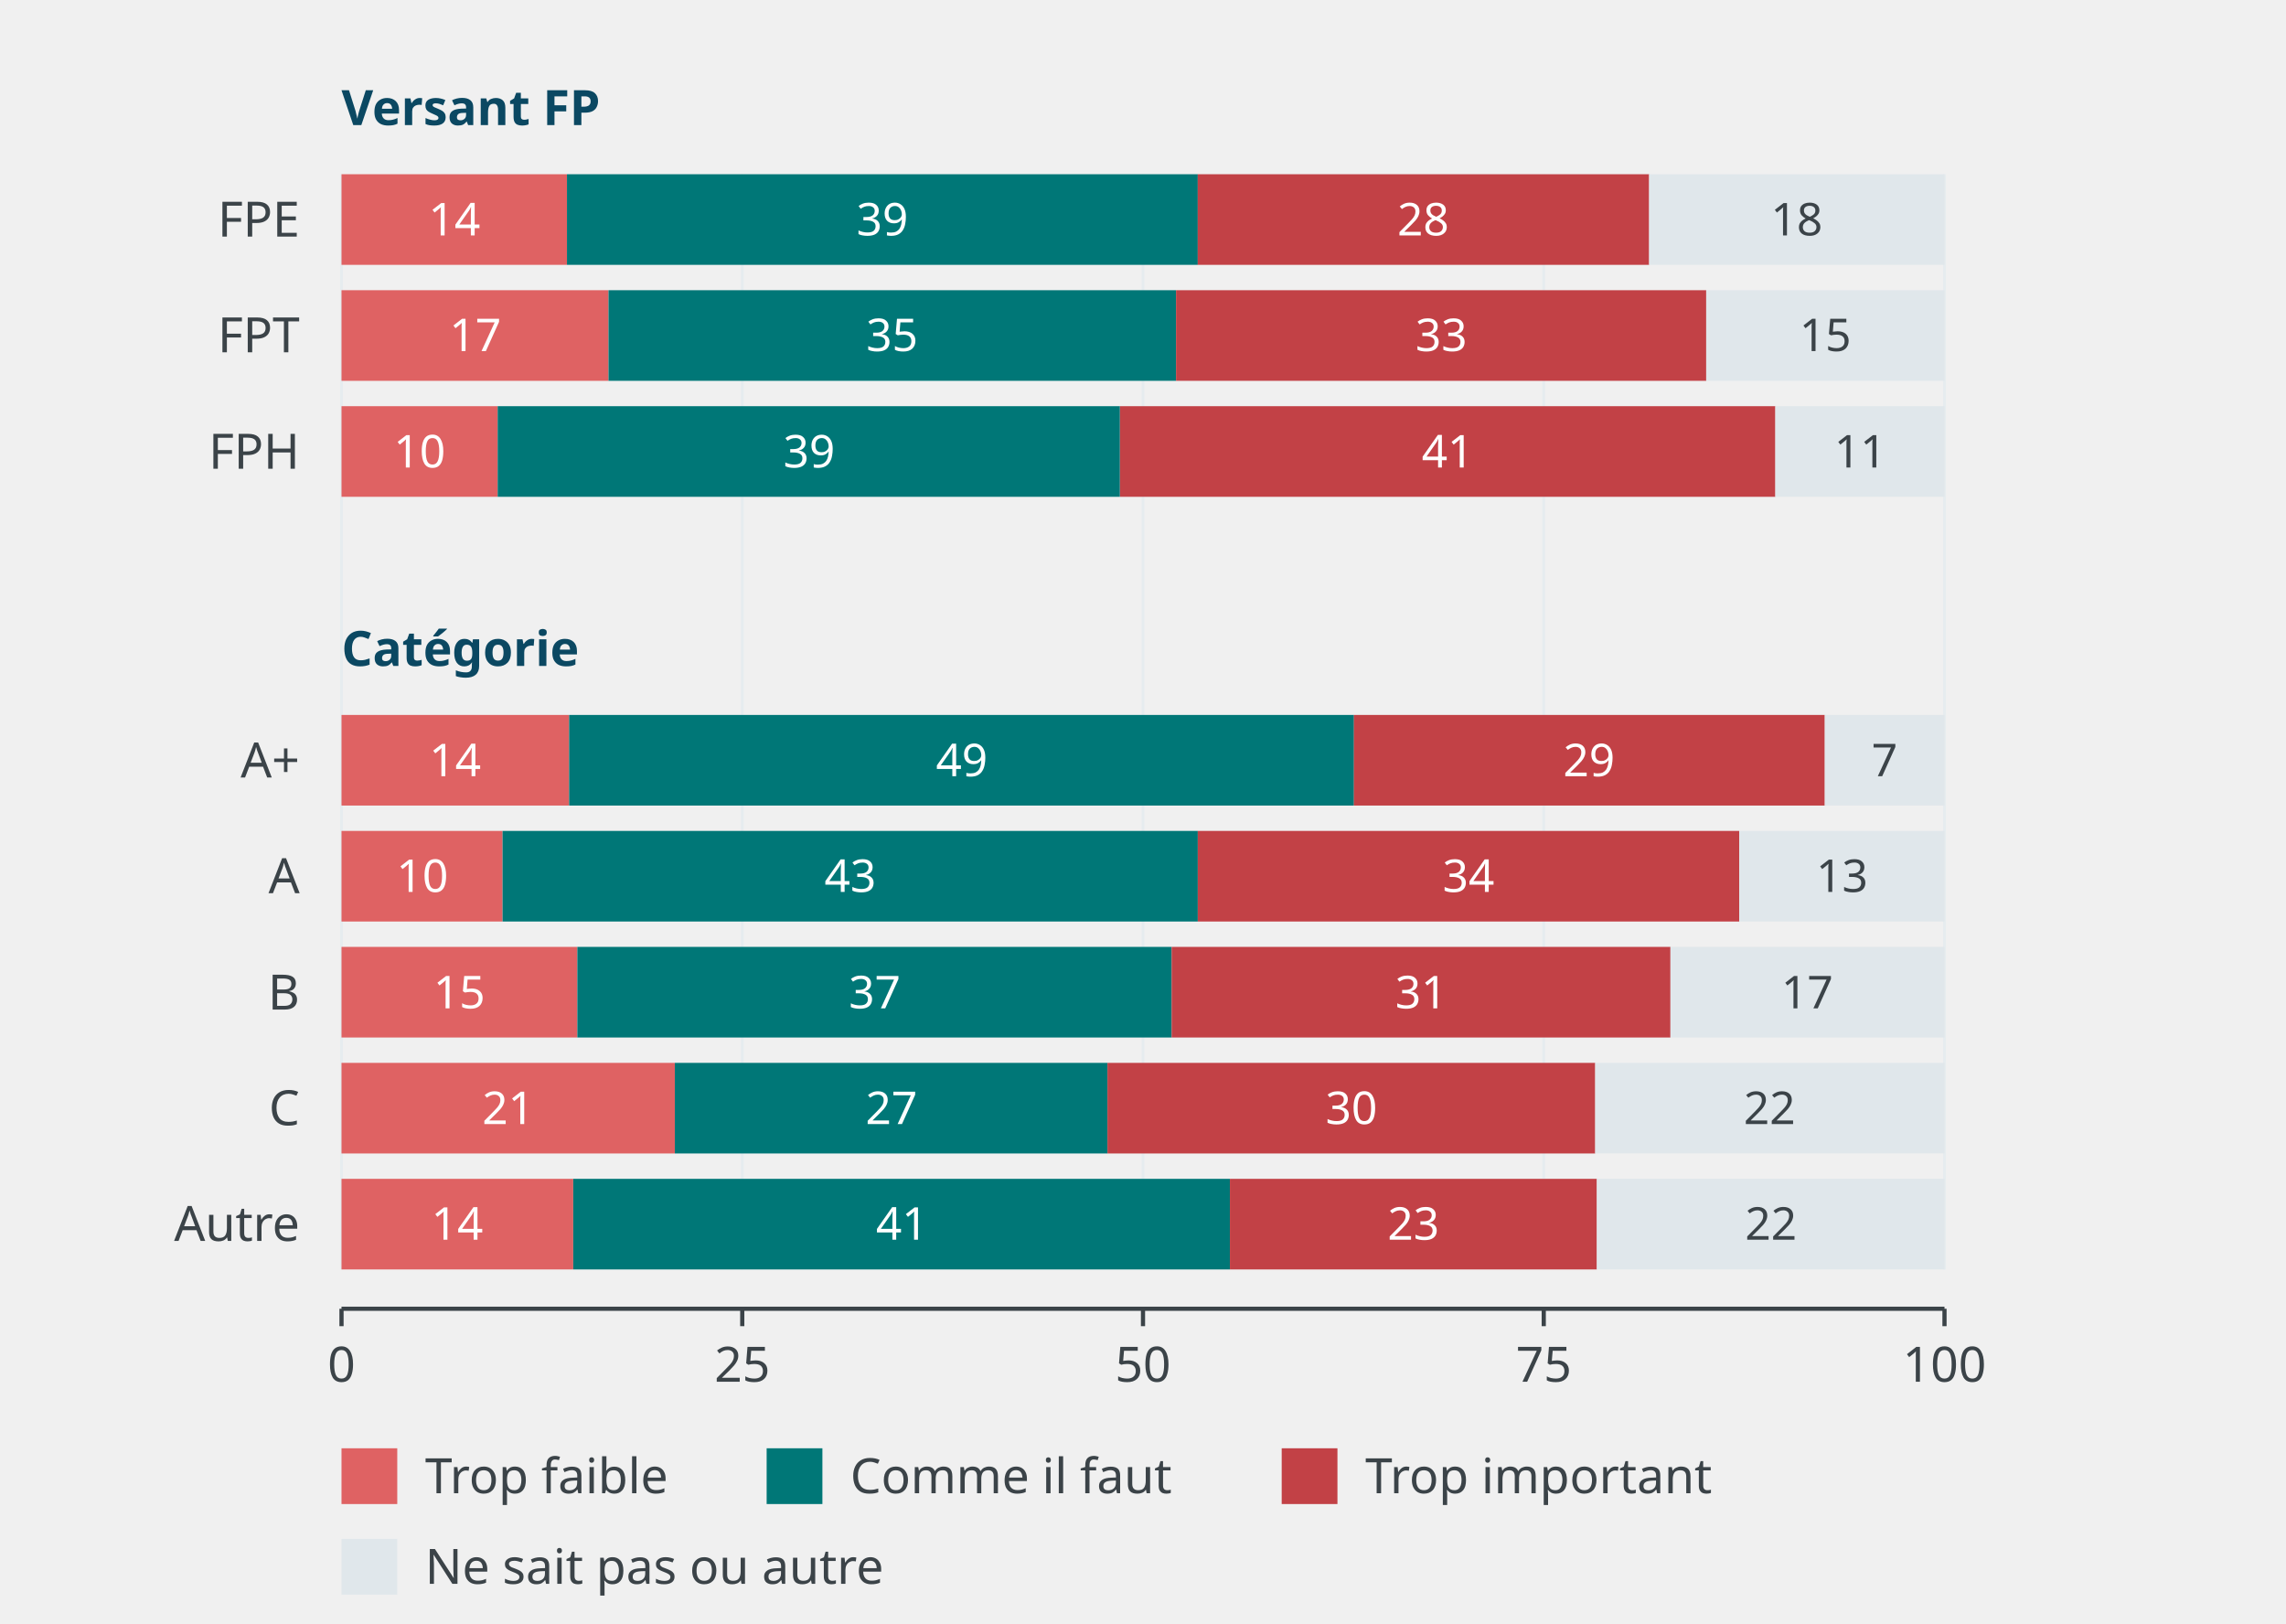
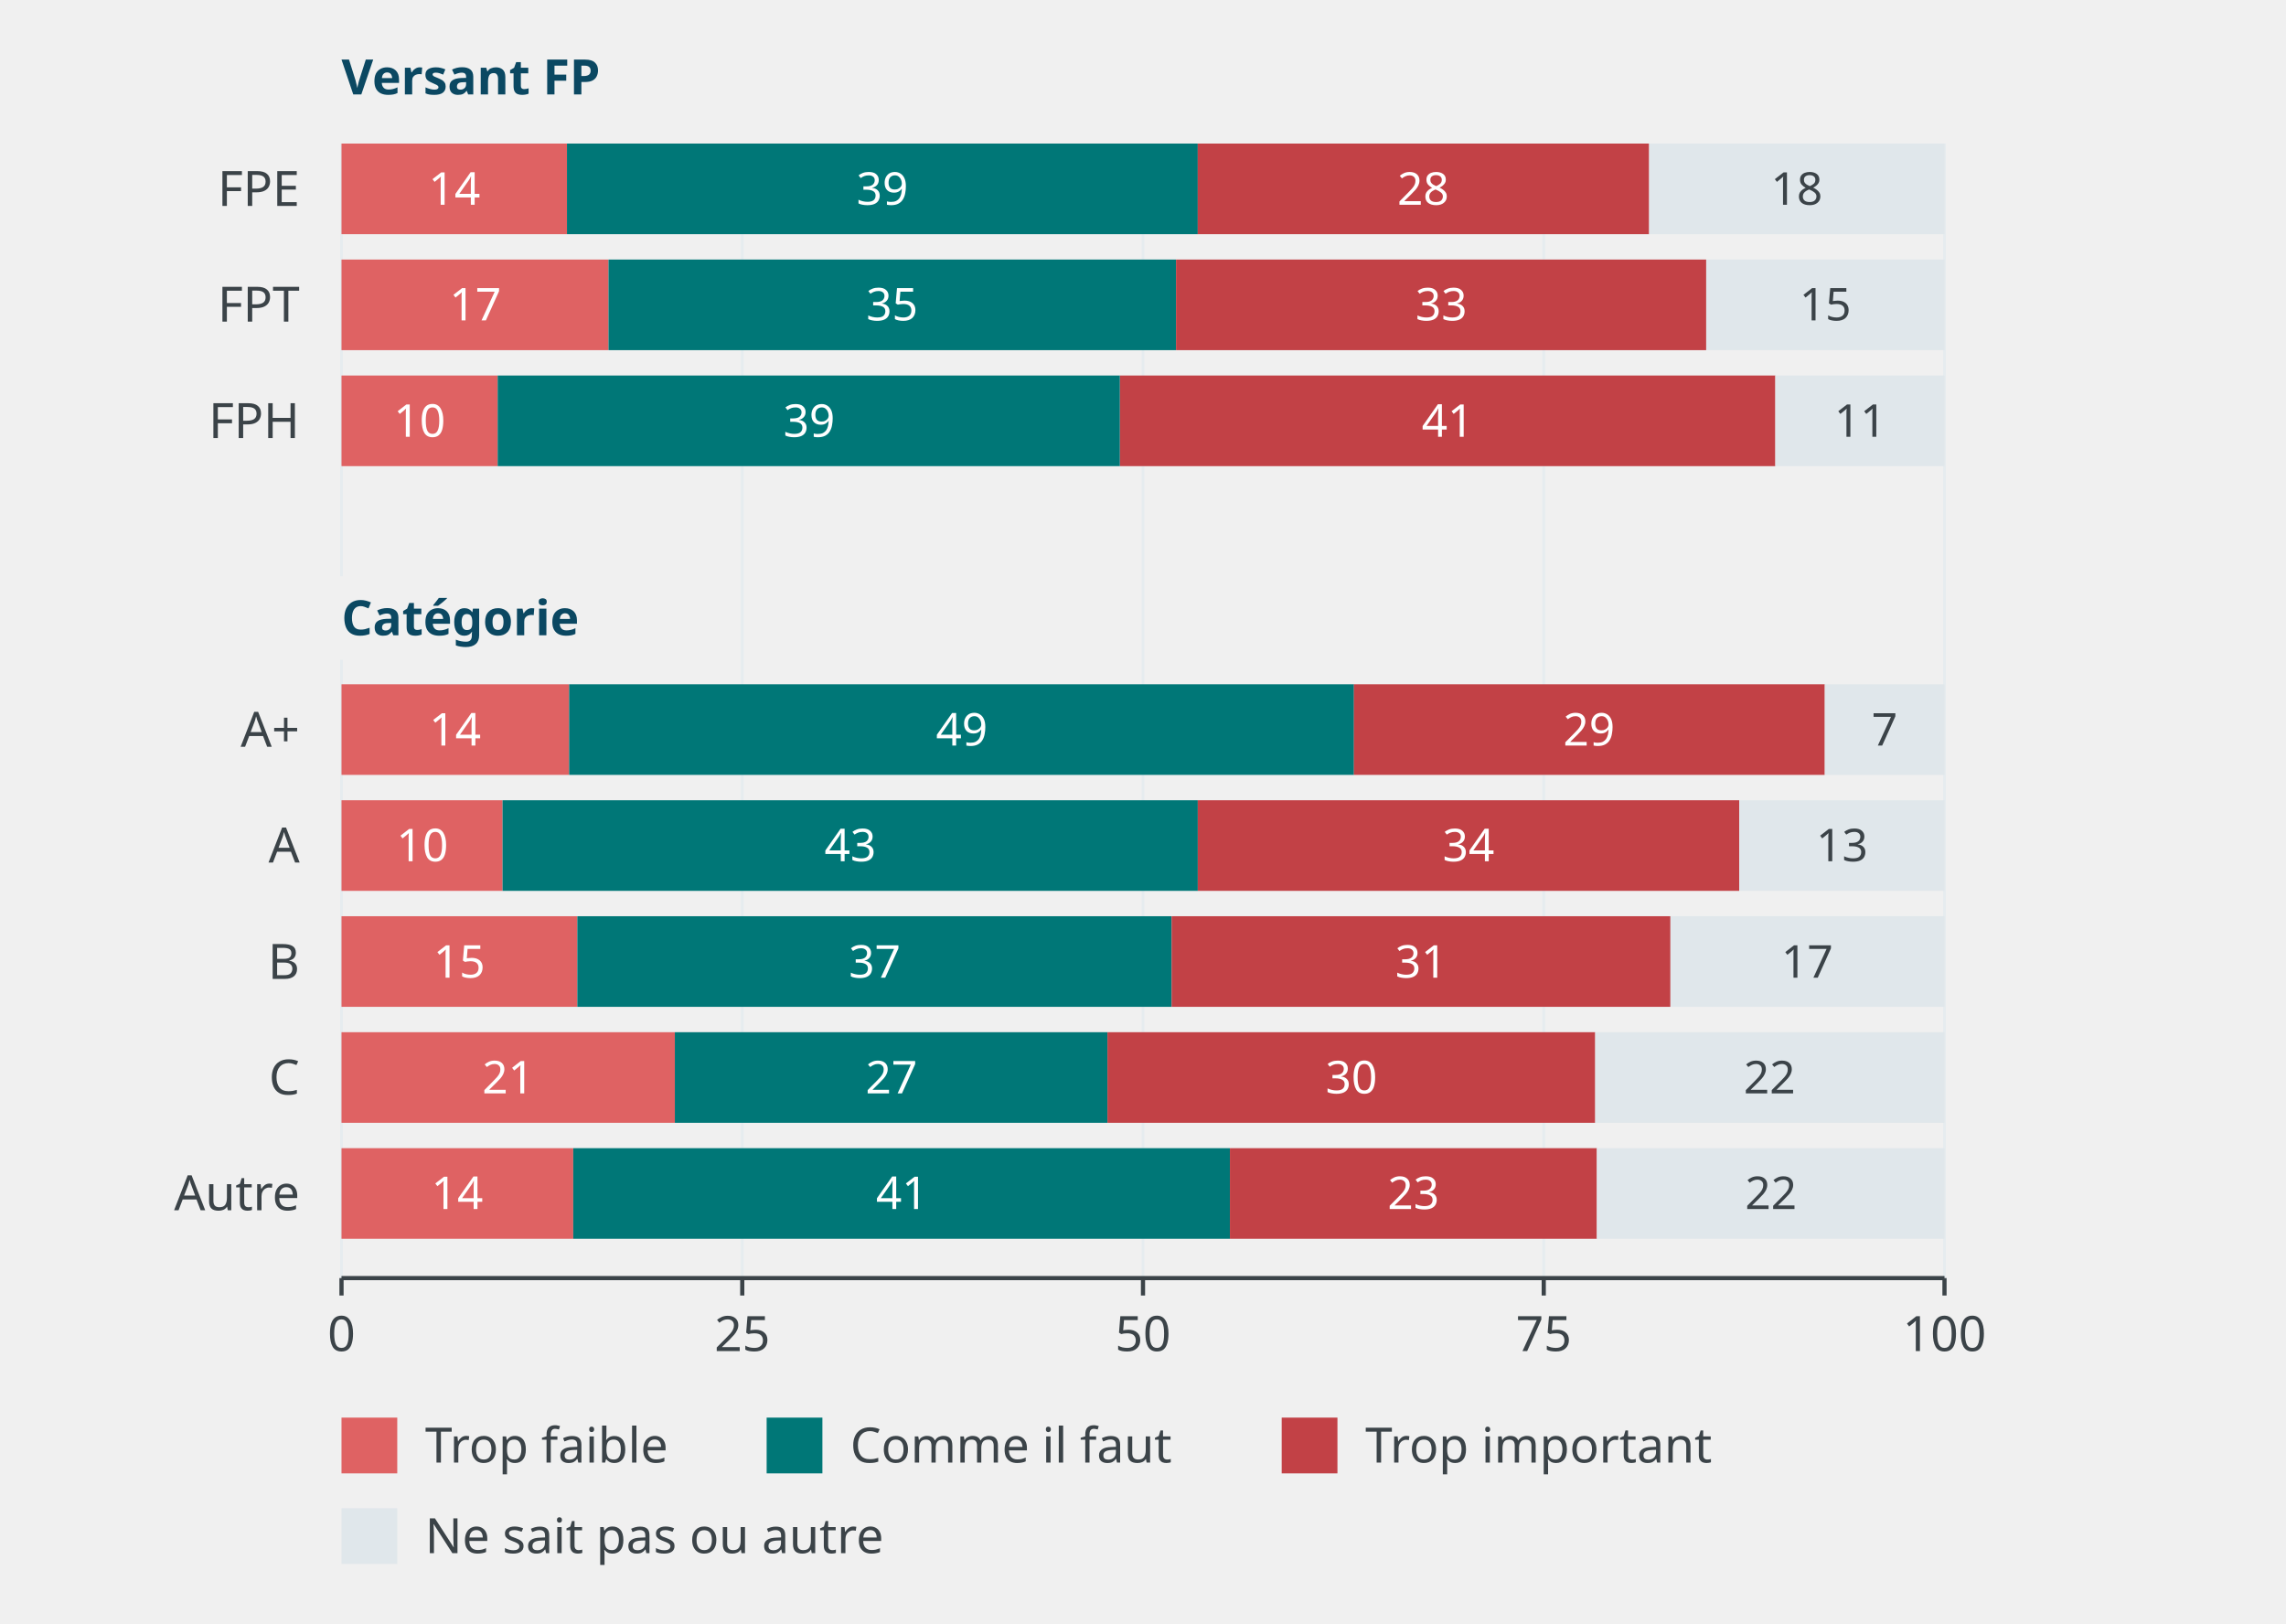
<svg xmlns="http://www.w3.org/2000/svg" width="328pt" height="233pt" viewBox="0 0 328 233" data-axe-x="49.0" data-fin-x="279.0">
-   <line x1="49" x2="49" y1="25.00" y2="182.14" stroke="#E6ECEF" stroke-width="0.4" />
-   <line x1="106.5" x2="106.5" y1="25.00" y2="182.14" stroke="#E6ECEF" stroke-width="0.4" />
-   <line x1="164" x2="164" y1="25.00" y2="182.14" stroke="#E6ECEF" stroke-width="0.4" />
-   <line x1="221.5" x2="221.5" y1="25.00" y2="182.14" stroke="#E6ECEF" stroke-width="0.4" />
-   <line x1="279" x2="279" y1="25.00" y2="182.14" stroke="#E6ECEF" stroke-width="0.4" />
-   <text x="49.0" y="15.5" dy="0.35em" text-anchor="start" font-family="Poppins-Bold, Poppins" font-weight="700" font-size="7" fill="#0B4862">Versant FP</text>
-   <rect x="49.00" y="25.00" width="32.35" height="13" fill="#DF6263" />
-   <text x="65.2" y="31.5" dy="0.35em" text-anchor="middle" font-family="Poppins-Regular, Poppins" font-size="6.5" fill="#FFFFFF">14</text>
-   <rect x="81.35" y="25.00" width="90.51" height="13" fill="#007777" />
-   <text x="126.6" y="31.5" dy="0.35em" text-anchor="middle" font-family="Poppins-Regular, Poppins" font-size="6.5" fill="#FFFFFF">39</text>
-   <rect x="171.85" y="25.00" width="64.77" height="13" fill="#C24146" />
-   <text x="204.2" y="31.5" dy="0.35em" text-anchor="middle" font-family="Poppins-Regular, Poppins" font-size="6.5" fill="#FFFFFF">28</text>
-   <rect x="236.62" y="25.00" width="42.38" height="13" fill="#E0E7EB" />
-   <text x="257.8" y="31.5" dy="0.35em" text-anchor="middle" font-family="Poppins-Regular, Poppins" font-size="6.5" fill="#3B4348">18</text>
-   <text x="43.0" y="31.5" dy="0.35em" text-anchor="end" font-family="Poppins-Regular, Poppins" font-size="7" fill="#3B4348">FPE</text>
-   <rect x="49.00" y="41.64" width="38.31" height="13" fill="#DF6263" />
-   <text x="68.2" y="48.1" dy="0.35em" text-anchor="middle" font-family="Poppins-Regular, Poppins" font-size="6.5" fill="#FFFFFF">17</text>
-   <rect x="87.31" y="41.64" width="81.43" height="13" fill="#007777" />
-   <text x="128.0" y="48.1" dy="0.35em" text-anchor="middle" font-family="Poppins-Regular, Poppins" font-size="6.5" fill="#FFFFFF">35</text>
-   <rect x="168.74" y="41.64" width="76.07" height="13" fill="#C24146" />
-   <text x="206.8" y="48.1" dy="0.35em" text-anchor="middle" font-family="Poppins-Regular, Poppins" font-size="6.5" fill="#FFFFFF">33</text>
-   <rect x="244.81" y="41.64" width="34.19" height="13" fill="#E0E7EB" />
-   <text x="261.9" y="48.1" dy="0.35em" text-anchor="middle" font-family="Poppins-Regular, Poppins" font-size="6.5" fill="#3B4348">15</text>
-   <text x="43.0" y="48.1" dy="0.35em" text-anchor="end" font-family="Poppins-Regular, Poppins" font-size="7" fill="#3B4348">FPT</text>
-   <rect x="49.00" y="58.28" width="22.41" height="13" fill="#DF6263" />
-   <text x="60.2" y="64.8" dy="0.35em" text-anchor="middle" font-family="Poppins-Regular, Poppins" font-size="6.5" fill="#FFFFFF">10</text>
-   <rect x="71.41" y="58.28" width="89.28" height="13" fill="#007777" />
-   <text x="116.1" y="64.8" dy="0.35em" text-anchor="middle" font-family="Poppins-Regular, Poppins" font-size="6.5" fill="#FFFFFF">39</text>
-   <rect x="160.70" y="58.28" width="94.03" height="13" fill="#C24146" />
-   <text x="207.7" y="64.8" dy="0.35em" text-anchor="middle" font-family="Poppins-Regular, Poppins" font-size="6.5" fill="#FFFFFF">41</text>
-   <rect x="254.73" y="58.28" width="24.27" height="13" fill="#E0E7EB" />
-   <text x="266.9" y="64.8" dy="0.35em" text-anchor="middle" font-family="Poppins-Regular, Poppins" font-size="6.5" fill="#3B4348">11</text>
-   <text x="43.0" y="64.8" dy="0.35em" text-anchor="end" font-family="Poppins-Regular, Poppins" font-size="7" fill="#3B4348">FPH</text>
-   <text x="49.0" y="93.1" dy="0.35em" text-anchor="start" font-family="Poppins-Bold, Poppins" font-weight="700" font-size="7" fill="#0B4862">Catégorie</text>
-   <rect x="49.00" y="102.58" width="32.66" height="13" fill="#DF6263" />
-   <text x="65.3" y="109.1" dy="0.35em" text-anchor="middle" font-family="Poppins-Regular, Poppins" font-size="6.5" fill="#FFFFFF">14</text>
-   <rect x="81.66" y="102.58" width="112.61" height="13" fill="#007777" />
-   <text x="138.0" y="109.1" dy="0.35em" text-anchor="middle" font-family="Poppins-Regular, Poppins" font-size="6.5" fill="#FFFFFF">49</text>
-   <rect x="194.26" y="102.58" width="67.56" height="13" fill="#C24146" />
-   <text x="228.0" y="109.1" dy="0.35em" text-anchor="middle" font-family="Poppins-Regular, Poppins" font-size="6.5" fill="#FFFFFF">29</text>
-   <rect x="261.83" y="102.58" width="17.17" height="13" fill="#E0E7EB" />
-   <text x="270.4" y="109.1" dy="0.35em" text-anchor="middle" font-family="Poppins-Regular, Poppins" font-size="6.5" fill="#3B4348">7</text>
-   <text x="43.0" y="109.1" dy="0.35em" text-anchor="end" font-family="Poppins-Regular, Poppins" font-size="7" fill="#3B4348">A+</text>
-   <rect x="49.00" y="119.22" width="23.11" height="13" fill="#DF6263" />
-   <text x="60.6" y="125.7" dy="0.35em" text-anchor="middle" font-family="Poppins-Regular, Poppins" font-size="6.5" fill="#FFFFFF">10</text>
-   <rect x="72.11" y="119.22" width="99.75" height="13" fill="#007777" />
-   <text x="122.0" y="125.7" dy="0.35em" text-anchor="middle" font-family="Poppins-Regular, Poppins" font-size="6.5" fill="#FFFFFF">43</text>
-   <rect x="171.86" y="119.22" width="77.69" height="13" fill="#C24146" />
-   <text x="210.7" y="125.7" dy="0.35em" text-anchor="middle" font-family="Poppins-Regular, Poppins" font-size="6.5" fill="#FFFFFF">34</text>
-   <rect x="249.55" y="119.22" width="29.45" height="13" fill="#E0E7EB" />
-   <text x="264.3" y="125.7" dy="0.35em" text-anchor="middle" font-family="Poppins-Regular, Poppins" font-size="6.5" fill="#3B4348">13</text>
-   <text x="43.0" y="125.7" dy="0.35em" text-anchor="end" font-family="Poppins-Regular, Poppins" font-size="7" fill="#3B4348">A</text>
-   <rect x="49.00" y="135.86" width="33.84" height="13" fill="#DF6263" />
-   <text x="65.9" y="142.4" dy="0.35em" text-anchor="middle" font-family="Poppins-Regular, Poppins" font-size="6.5" fill="#FFFFFF">15</text>
-   <rect x="82.84" y="135.86" width="85.27" height="13" fill="#007777" />
-   <text x="125.5" y="142.4" dy="0.35em" text-anchor="middle" font-family="Poppins-Regular, Poppins" font-size="6.5" fill="#FFFFFF">37</text>
-   <rect x="168.11" y="135.86" width="71.57" height="13" fill="#C24146" />
-   <text x="203.9" y="142.4" dy="0.35em" text-anchor="middle" font-family="Poppins-Regular, Poppins" font-size="6.5" fill="#FFFFFF">31</text>
-   <rect x="239.68" y="135.86" width="39.32" height="13" fill="#E0E7EB" />
-   <text x="259.3" y="142.4" dy="0.35em" text-anchor="middle" font-family="Poppins-Regular, Poppins" font-size="6.5" fill="#3B4348">17</text>
-   <text x="43.0" y="142.4" dy="0.35em" text-anchor="end" font-family="Poppins-Regular, Poppins" font-size="7" fill="#3B4348">B</text>
-   <rect x="49.00" y="152.50" width="47.83" height="13" fill="#DF6263" />
-   <text x="72.9" y="159.0" dy="0.35em" text-anchor="middle" font-family="Poppins-Regular, Poppins" font-size="6.5" fill="#FFFFFF">21</text>
-   <rect x="96.83" y="152.50" width="62.07" height="13" fill="#007777" />
-   <text x="127.9" y="159.0" dy="0.35em" text-anchor="middle" font-family="Poppins-Regular, Poppins" font-size="6.5" fill="#FFFFFF">27</text>
-   <rect x="158.90" y="152.50" width="69.98" height="13" fill="#C24146" />
-   <text x="193.9" y="159.0" dy="0.35em" text-anchor="middle" font-family="Poppins-Regular, Poppins" font-size="6.5" fill="#FFFFFF">30</text>
-   <rect x="228.89" y="152.50" width="50.11" height="13" fill="#E0E7EB" />
-   <text x="253.9" y="159.0" dy="0.35em" text-anchor="middle" font-family="Poppins-Regular, Poppins" font-size="6.5" fill="#3B4348">22</text>
-   <text x="43.0" y="159.0" dy="0.35em" text-anchor="end" font-family="Poppins-Regular, Poppins" font-size="7" fill="#3B4348">C</text>
-   <rect x="49.00" y="169.14" width="33.25" height="13" fill="#DF6263" />
-   <text x="65.6" y="175.6" dy="0.35em" text-anchor="middle" font-family="Poppins-Regular, Poppins" font-size="6.5" fill="#FFFFFF">14</text>
-   <rect x="82.25" y="169.14" width="94.22" height="13" fill="#007777" />
-   <text x="129.4" y="175.6" dy="0.35em" text-anchor="middle" font-family="Poppins-Regular, Poppins" font-size="6.5" fill="#FFFFFF">41</text>
-   <rect x="176.47" y="169.14" width="52.65" height="13" fill="#C24146" />
-   <text x="202.8" y="175.6" dy="0.35em" text-anchor="middle" font-family="Poppins-Regular, Poppins" font-size="6.5" fill="#FFFFFF">23</text>
-   <rect x="229.12" y="169.14" width="49.88" height="13" fill="#E0E7EB" />
-   <text x="254.1" y="175.6" dy="0.35em" text-anchor="middle" font-family="Poppins-Regular, Poppins" font-size="6.5" fill="#3B4348">22</text>
-   <text x="43.0" y="175.6" dy="0.35em" text-anchor="end" font-family="Poppins-Regular, Poppins" font-size="7" fill="#3B4348">Autre</text>
-   <line x1="49" x2="279" y1="187.78" y2="187.78" stroke="#3B4348" stroke-width="0.6" />
-   <line x1="49" x2="49" y1="187.78" y2="190.28" stroke="#3B4348" stroke-width="0.6" />
-   <text x="49.0" y="195.8" dy="0.35em" text-anchor="middle" font-family="Poppins-Regular, Poppins" font-size="7" fill="#3B4348">0</text>
-   <line x1="106.5" x2="106.5" y1="187.78" y2="190.28" stroke="#3B4348" stroke-width="0.6" />
-   <text x="106.5" y="195.8" dy="0.35em" text-anchor="middle" font-family="Poppins-Regular, Poppins" font-size="7" fill="#3B4348">25</text>
-   <line x1="164" x2="164" y1="187.78" y2="190.28" stroke="#3B4348" stroke-width="0.6" />
-   <text x="164.0" y="195.8" dy="0.35em" text-anchor="middle" font-family="Poppins-Regular, Poppins" font-size="7" fill="#3B4348">50</text>
-   <line x1="221.5" x2="221.5" y1="187.78" y2="190.28" stroke="#3B4348" stroke-width="0.6" />
-   <text x="221.5" y="195.8" dy="0.35em" text-anchor="middle" font-family="Poppins-Regular, Poppins" font-size="7" fill="#3B4348">75</text>
-   <line x1="279" x2="279" y1="187.78" y2="190.28" stroke="#3B4348" stroke-width="0.6" />
-   <text x="279.0" y="195.8" dy="0.35em" text-anchor="middle" font-family="Poppins-Regular, Poppins" font-size="7" fill="#3B4348">100</text>
-   <rect x="49.0" y="207.8" width="8" height="8" fill="#DF6263" />
-   <text x="61.0" y="211.8" dy="0.35em" text-anchor="start" font-family="Poppins-Regular, Poppins" font-size="7" fill="#3B4348">Trop faible</text>
-   <rect x="110.0" y="207.8" width="8" height="8" fill="#007777" />
-   <text x="122.0" y="211.8" dy="0.35em" text-anchor="start" font-family="Poppins-Regular, Poppins" font-size="7" fill="#3B4348">Comme il faut</text>
-   <rect x="183.9" y="207.8" width="8" height="8" fill="#C24146" />
-   <text x="195.9" y="211.8" dy="0.35em" text-anchor="start" font-family="Poppins-Regular, Poppins" font-size="7" fill="#3B4348">Trop important</text>
-   <rect x="49.0" y="220.8" width="8" height="8" fill="#E0E7EB" />
-   <text x="61.0" y="224.8" dy="0.35em" text-anchor="start" font-family="Poppins-Regular, Poppins" font-size="7" fill="#3B4348">Ne sait pas ou autre</text>
+   <g transform="translate(0,-4.4)">
+     <line x1="49" x2="49" y1="25.00" y2="87.08" stroke="#E6ECEF" stroke-width="0.4" />
+     <line x1="49" x2="49" y1="99.08" y2="187.78" stroke="#E6ECEF" stroke-width="0.4" />
+     <line x1="106.5" x2="106.5" y1="25.00" y2="187.78" stroke="#E6ECEF" stroke-width="0.4" />
+     <line x1="164" x2="164" y1="25.00" y2="187.78" stroke="#E6ECEF" stroke-width="0.4" />
+     <line x1="221.5" x2="221.5" y1="25.00" y2="187.78" stroke="#E6ECEF" stroke-width="0.4" />
+     <line x1="279" x2="279" y1="25.00" y2="187.78" stroke="#E6ECEF" stroke-width="0.4" />
+     <text x="49.0" y="15.5" dy="0.35em" text-anchor="start" font-family="Poppins-Bold, Poppins" font-weight="700" font-size="7" fill="#0B4862">Versant FP</text>
+     <rect x="49.00" y="25.00" width="32.35" height="13" fill="#DF6263" />
+     <text x="65.2" y="31.5" dy="0.35em" text-anchor="middle" font-family="Poppins-Regular, Poppins" font-size="6.5" fill="#FFFFFF">14</text>
+     <rect x="81.35" y="25.00" width="90.51" height="13" fill="#007777" />
+     <text x="126.6" y="31.5" dy="0.35em" text-anchor="middle" font-family="Poppins-Regular, Poppins" font-size="6.5" fill="#FFFFFF">39</text>
+     <rect x="171.85" y="25.00" width="64.77" height="13" fill="#C24146" />
+     <text x="204.2" y="31.5" dy="0.35em" text-anchor="middle" font-family="Poppins-Regular, Poppins" font-size="6.5" fill="#FFFFFF">28</text>
+     <rect x="236.62" y="25.00" width="42.38" height="13" fill="#E0E7EB" />
+     <text x="257.8" y="31.5" dy="0.35em" text-anchor="middle" font-family="Poppins-Regular, Poppins" font-size="6.5" fill="#3B4348">18</text>
+     <text x="43.0" y="31.5" dy="0.35em" text-anchor="end" font-family="Poppins-Regular, Poppins" font-size="7" fill="#3B4348">FPE</text>
+     <rect x="49.00" y="41.64" width="38.31" height="13" fill="#DF6263" />
+     <text x="68.2" y="48.1" dy="0.35em" text-anchor="middle" font-family="Poppins-Regular, Poppins" font-size="6.5" fill="#FFFFFF">17</text>
+     <rect x="87.31" y="41.64" width="81.43" height="13" fill="#007777" />
+     <text x="128.0" y="48.1" dy="0.35em" text-anchor="middle" font-family="Poppins-Regular, Poppins" font-size="6.5" fill="#FFFFFF">35</text>
+     <rect x="168.74" y="41.64" width="76.07" height="13" fill="#C24146" />
+     <text x="206.8" y="48.1" dy="0.35em" text-anchor="middle" font-family="Poppins-Regular, Poppins" font-size="6.5" fill="#FFFFFF">33</text>
+     <rect x="244.81" y="41.64" width="34.19" height="13" fill="#E0E7EB" />
+     <text x="261.9" y="48.1" dy="0.35em" text-anchor="middle" font-family="Poppins-Regular, Poppins" font-size="6.5" fill="#3B4348">15</text>
+     <text x="43.0" y="48.1" dy="0.35em" text-anchor="end" font-family="Poppins-Regular, Poppins" font-size="7" fill="#3B4348">FPT</text>
+     <rect x="49.00" y="58.28" width="22.41" height="13" fill="#DF6263" />
+     <text x="60.2" y="64.8" dy="0.35em" text-anchor="middle" font-family="Poppins-Regular, Poppins" font-size="6.5" fill="#FFFFFF">10</text>
+     <rect x="71.41" y="58.28" width="89.28" height="13" fill="#007777" />
+     <text x="116.1" y="64.8" dy="0.35em" text-anchor="middle" font-family="Poppins-Regular, Poppins" font-size="6.5" fill="#FFFFFF">39</text>
+     <rect x="160.70" y="58.28" width="94.03" height="13" fill="#C24146" />
+     <text x="207.7" y="64.8" dy="0.35em" text-anchor="middle" font-family="Poppins-Regular, Poppins" font-size="6.5" fill="#FFFFFF">41</text>
+     <rect x="254.73" y="58.28" width="24.27" height="13" fill="#E0E7EB" />
+     <text x="266.9" y="64.8" dy="0.35em" text-anchor="middle" font-family="Poppins-Regular, Poppins" font-size="6.5" fill="#3B4348">11</text>
+     <text x="43.0" y="64.8" dy="0.35em" text-anchor="end" font-family="Poppins-Regular, Poppins" font-size="7" fill="#3B4348">FPH</text>
+     <text x="49.0" y="93.1" dy="0.35em" text-anchor="start" font-family="Poppins-Bold, Poppins" font-weight="700" font-size="7" fill="#0B4862">Catégorie</text>
+     <rect x="49.00" y="102.58" width="32.66" height="13" fill="#DF6263" />
+     <text x="65.3" y="109.1" dy="0.35em" text-anchor="middle" font-family="Poppins-Regular, Poppins" font-size="6.5" fill="#FFFFFF">14</text>
+     <rect x="81.66" y="102.58" width="112.61" height="13" fill="#007777" />
+     <text x="138.0" y="109.1" dy="0.35em" text-anchor="middle" font-family="Poppins-Regular, Poppins" font-size="6.5" fill="#FFFFFF">49</text>
+     <rect x="194.26" y="102.58" width="67.56" height="13" fill="#C24146" />
+     <text x="228.0" y="109.1" dy="0.35em" text-anchor="middle" font-family="Poppins-Regular, Poppins" font-size="6.5" fill="#FFFFFF">29</text>
+     <rect x="261.83" y="102.58" width="17.17" height="13" fill="#E0E7EB" />
+     <text x="270.4" y="109.1" dy="0.35em" text-anchor="middle" font-family="Poppins-Regular, Poppins" font-size="6.5" fill="#3B4348">7</text>
+     <text x="43.0" y="109.1" dy="0.35em" text-anchor="end" font-family="Poppins-Regular, Poppins" font-size="7" fill="#3B4348">A+</text>
+     <rect x="49.00" y="119.22" width="23.11" height="13" fill="#DF6263" />
+     <text x="60.6" y="125.7" dy="0.35em" text-anchor="middle" font-family="Poppins-Regular, Poppins" font-size="6.5" fill="#FFFFFF">10</text>
+     <rect x="72.11" y="119.22" width="99.75" height="13" fill="#007777" />
+     <text x="122.0" y="125.7" dy="0.35em" text-anchor="middle" font-family="Poppins-Regular, Poppins" font-size="6.5" fill="#FFFFFF">43</text>
+     <rect x="171.86" y="119.22" width="77.69" height="13" fill="#C24146" />
+     <text x="210.7" y="125.7" dy="0.35em" text-anchor="middle" font-family="Poppins-Regular, Poppins" font-size="6.5" fill="#FFFFFF">34</text>
+     <rect x="249.55" y="119.22" width="29.45" height="13" fill="#E0E7EB" />
+     <text x="264.3" y="125.7" dy="0.35em" text-anchor="middle" font-family="Poppins-Regular, Poppins" font-size="6.5" fill="#3B4348">13</text>
+     <text x="43.0" y="125.7" dy="0.35em" text-anchor="end" font-family="Poppins-Regular, Poppins" font-size="7" fill="#3B4348">A</text>
+     <rect x="49.00" y="135.86" width="33.84" height="13" fill="#DF6263" />
+     <text x="65.9" y="142.4" dy="0.35em" text-anchor="middle" font-family="Poppins-Regular, Poppins" font-size="6.5" fill="#FFFFFF">15</text>
+     <rect x="82.84" y="135.86" width="85.27" height="13" fill="#007777" />
+     <text x="125.5" y="142.4" dy="0.35em" text-anchor="middle" font-family="Poppins-Regular, Poppins" font-size="6.5" fill="#FFFFFF">37</text>
+     <rect x="168.11" y="135.86" width="71.57" height="13" fill="#C24146" />
+     <text x="203.9" y="142.4" dy="0.35em" text-anchor="middle" font-family="Poppins-Regular, Poppins" font-size="6.5" fill="#FFFFFF">31</text>
+     <rect x="239.68" y="135.86" width="39.32" height="13" fill="#E0E7EB" />
+     <text x="259.3" y="142.4" dy="0.35em" text-anchor="middle" font-family="Poppins-Regular, Poppins" font-size="6.5" fill="#3B4348">17</text>
+     <text x="43.0" y="142.4" dy="0.35em" text-anchor="end" font-family="Poppins-Regular, Poppins" font-size="7" fill="#3B4348">B</text>
+     <rect x="49.00" y="152.50" width="47.83" height="13" fill="#DF6263" />
+     <text x="72.9" y="159.0" dy="0.35em" text-anchor="middle" font-family="Poppins-Regular, Poppins" font-size="6.5" fill="#FFFFFF">21</text>
+     <rect x="96.83" y="152.50" width="62.07" height="13" fill="#007777" />
+     <text x="127.9" y="159.0" dy="0.35em" text-anchor="middle" font-family="Poppins-Regular, Poppins" font-size="6.5" fill="#FFFFFF">27</text>
+     <rect x="158.90" y="152.50" width="69.98" height="13" fill="#C24146" />
+     <text x="193.9" y="159.0" dy="0.35em" text-anchor="middle" font-family="Poppins-Regular, Poppins" font-size="6.5" fill="#FFFFFF">30</text>
+     <rect x="228.89" y="152.50" width="50.11" height="13" fill="#E0E7EB" />
+     <text x="253.9" y="159.0" dy="0.35em" text-anchor="middle" font-family="Poppins-Regular, Poppins" font-size="6.5" fill="#3B4348">22</text>
+     <text x="43.0" y="159.0" dy="0.35em" text-anchor="end" font-family="Poppins-Regular, Poppins" font-size="7" fill="#3B4348">C</text>
+     <rect x="49.00" y="169.14" width="33.25" height="13" fill="#DF6263" />
+     <text x="65.6" y="175.6" dy="0.35em" text-anchor="middle" font-family="Poppins-Regular, Poppins" font-size="6.5" fill="#FFFFFF">14</text>
+     <rect x="82.25" y="169.14" width="94.22" height="13" fill="#007777" />
+     <text x="129.4" y="175.6" dy="0.35em" text-anchor="middle" font-family="Poppins-Regular, Poppins" font-size="6.5" fill="#FFFFFF">41</text>
+     <rect x="176.47" y="169.14" width="52.65" height="13" fill="#C24146" />
+     <text x="202.8" y="175.6" dy="0.35em" text-anchor="middle" font-family="Poppins-Regular, Poppins" font-size="6.5" fill="#FFFFFF">23</text>
+     <rect x="229.12" y="169.14" width="49.88" height="13" fill="#E0E7EB" />
+     <text x="254.1" y="175.6" dy="0.35em" text-anchor="middle" font-family="Poppins-Regular, Poppins" font-size="6.5" fill="#3B4348">22</text>
+     <text x="43.0" y="175.6" dy="0.35em" text-anchor="end" font-family="Poppins-Regular, Poppins" font-size="7" fill="#3B4348">Autre</text>
+     <line x1="49" x2="279" y1="187.78" y2="187.78" stroke="#3B4348" stroke-width="0.6" />
+     <line x1="49" x2="49" y1="187.78" y2="190.28" stroke="#3B4348" stroke-width="0.6" />
+     <text x="49.0" y="195.8" dy="0.35em" text-anchor="middle" font-family="Poppins-Regular, Poppins" font-size="7" fill="#3B4348">0</text>
+     <line x1="106.5" x2="106.5" y1="187.78" y2="190.28" stroke="#3B4348" stroke-width="0.6" />
+     <text x="106.5" y="195.8" dy="0.35em" text-anchor="middle" font-family="Poppins-Regular, Poppins" font-size="7" fill="#3B4348">25</text>
+     <line x1="164" x2="164" y1="187.78" y2="190.28" stroke="#3B4348" stroke-width="0.6" />
+     <text x="164.0" y="195.8" dy="0.35em" text-anchor="middle" font-family="Poppins-Regular, Poppins" font-size="7" fill="#3B4348">50</text>
+     <line x1="221.5" x2="221.5" y1="187.78" y2="190.28" stroke="#3B4348" stroke-width="0.6" />
+     <text x="221.5" y="195.8" dy="0.35em" text-anchor="middle" font-family="Poppins-Regular, Poppins" font-size="7" fill="#3B4348">75</text>
+     <line x1="279" x2="279" y1="187.78" y2="190.28" stroke="#3B4348" stroke-width="0.6" />
+     <text x="279.0" y="195.8" dy="0.35em" text-anchor="middle" font-family="Poppins-Regular, Poppins" font-size="7" fill="#3B4348">100</text>
+     <rect x="49.0" y="207.8" width="8" height="8" fill="#DF6263" />
+     <text x="61.0" y="211.8" dy="0.35em" text-anchor="start" font-family="Poppins-Regular, Poppins" font-size="7" fill="#3B4348">Trop faible</text>
+     <rect x="110.0" y="207.8" width="8" height="8" fill="#007777" />
+     <text x="122.0" y="211.8" dy="0.35em" text-anchor="start" font-family="Poppins-Regular, Poppins" font-size="7" fill="#3B4348">Comme il faut</text>
+     <rect x="183.9" y="207.8" width="8" height="8" fill="#C24146" />
+     <text x="195.9" y="211.8" dy="0.35em" text-anchor="start" font-family="Poppins-Regular, Poppins" font-size="7" fill="#3B4348">Trop important</text>
+     <rect x="49.0" y="220.8" width="8" height="8" fill="#E0E7EB" />
+     <text x="61.0" y="224.8" dy="0.35em" text-anchor="start" font-family="Poppins-Regular, Poppins" font-size="7" fill="#3B4348">Ne sait pas ou autre</text>
+   </g>
</svg>
